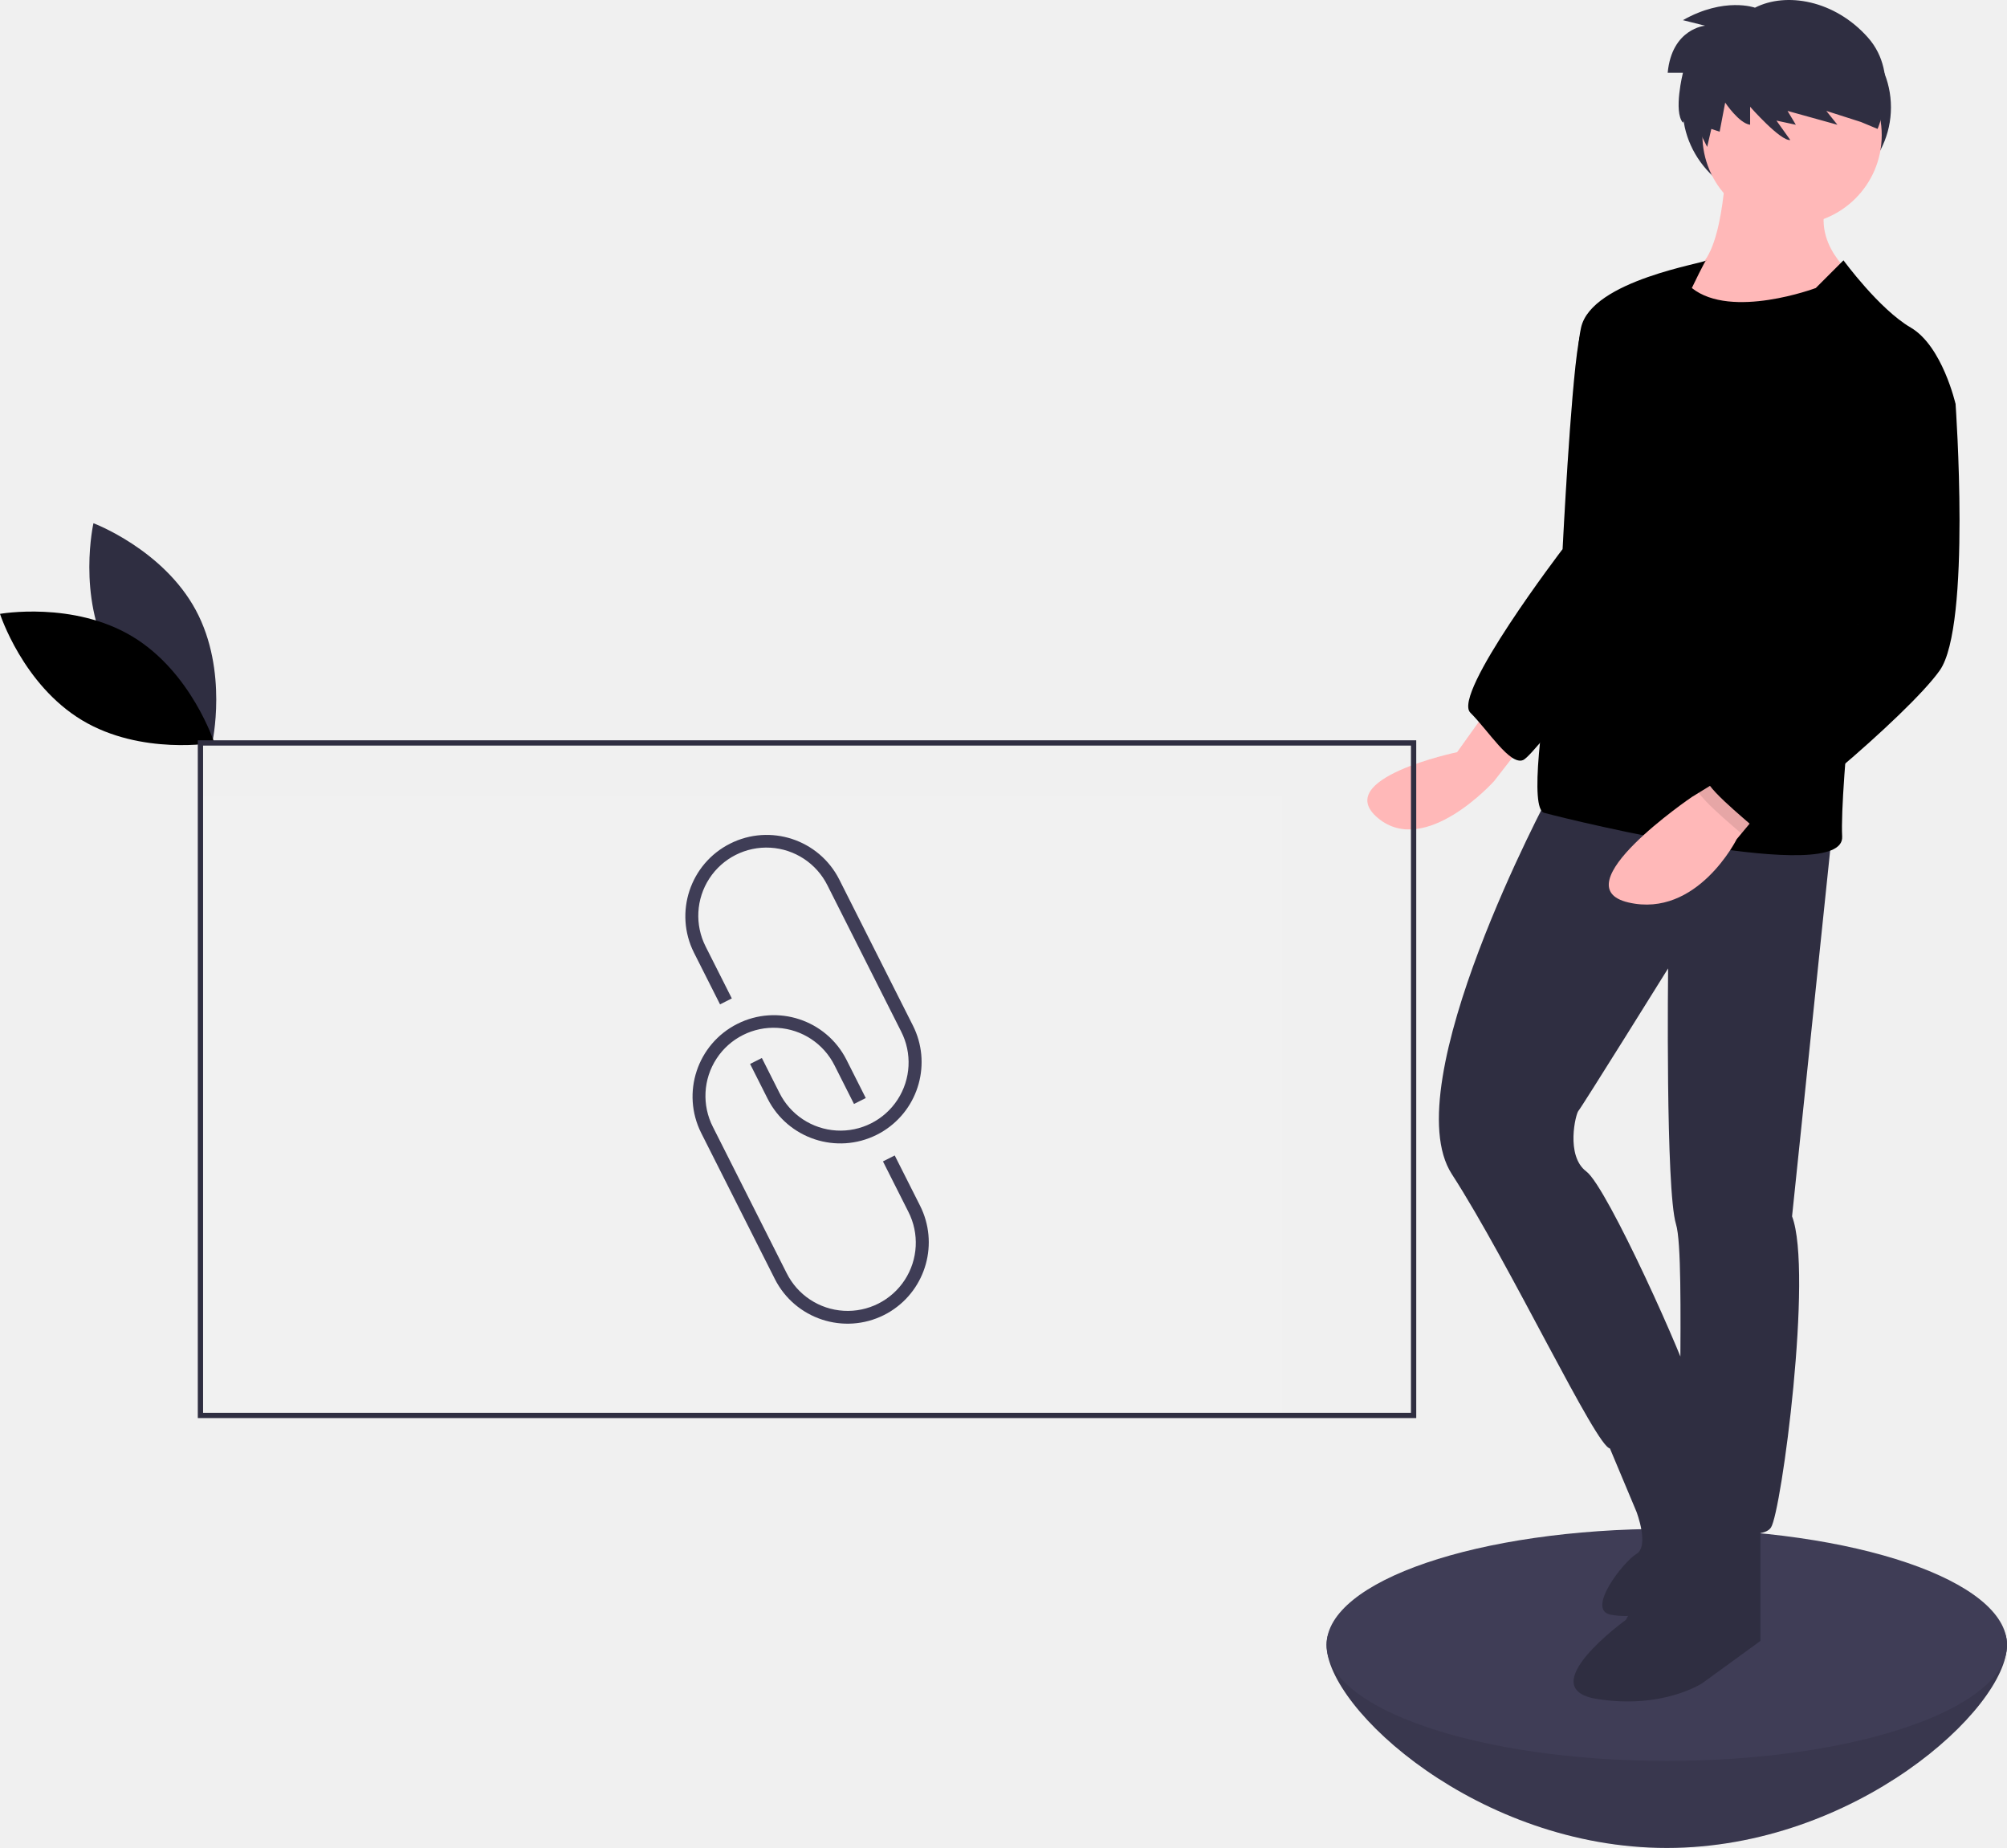
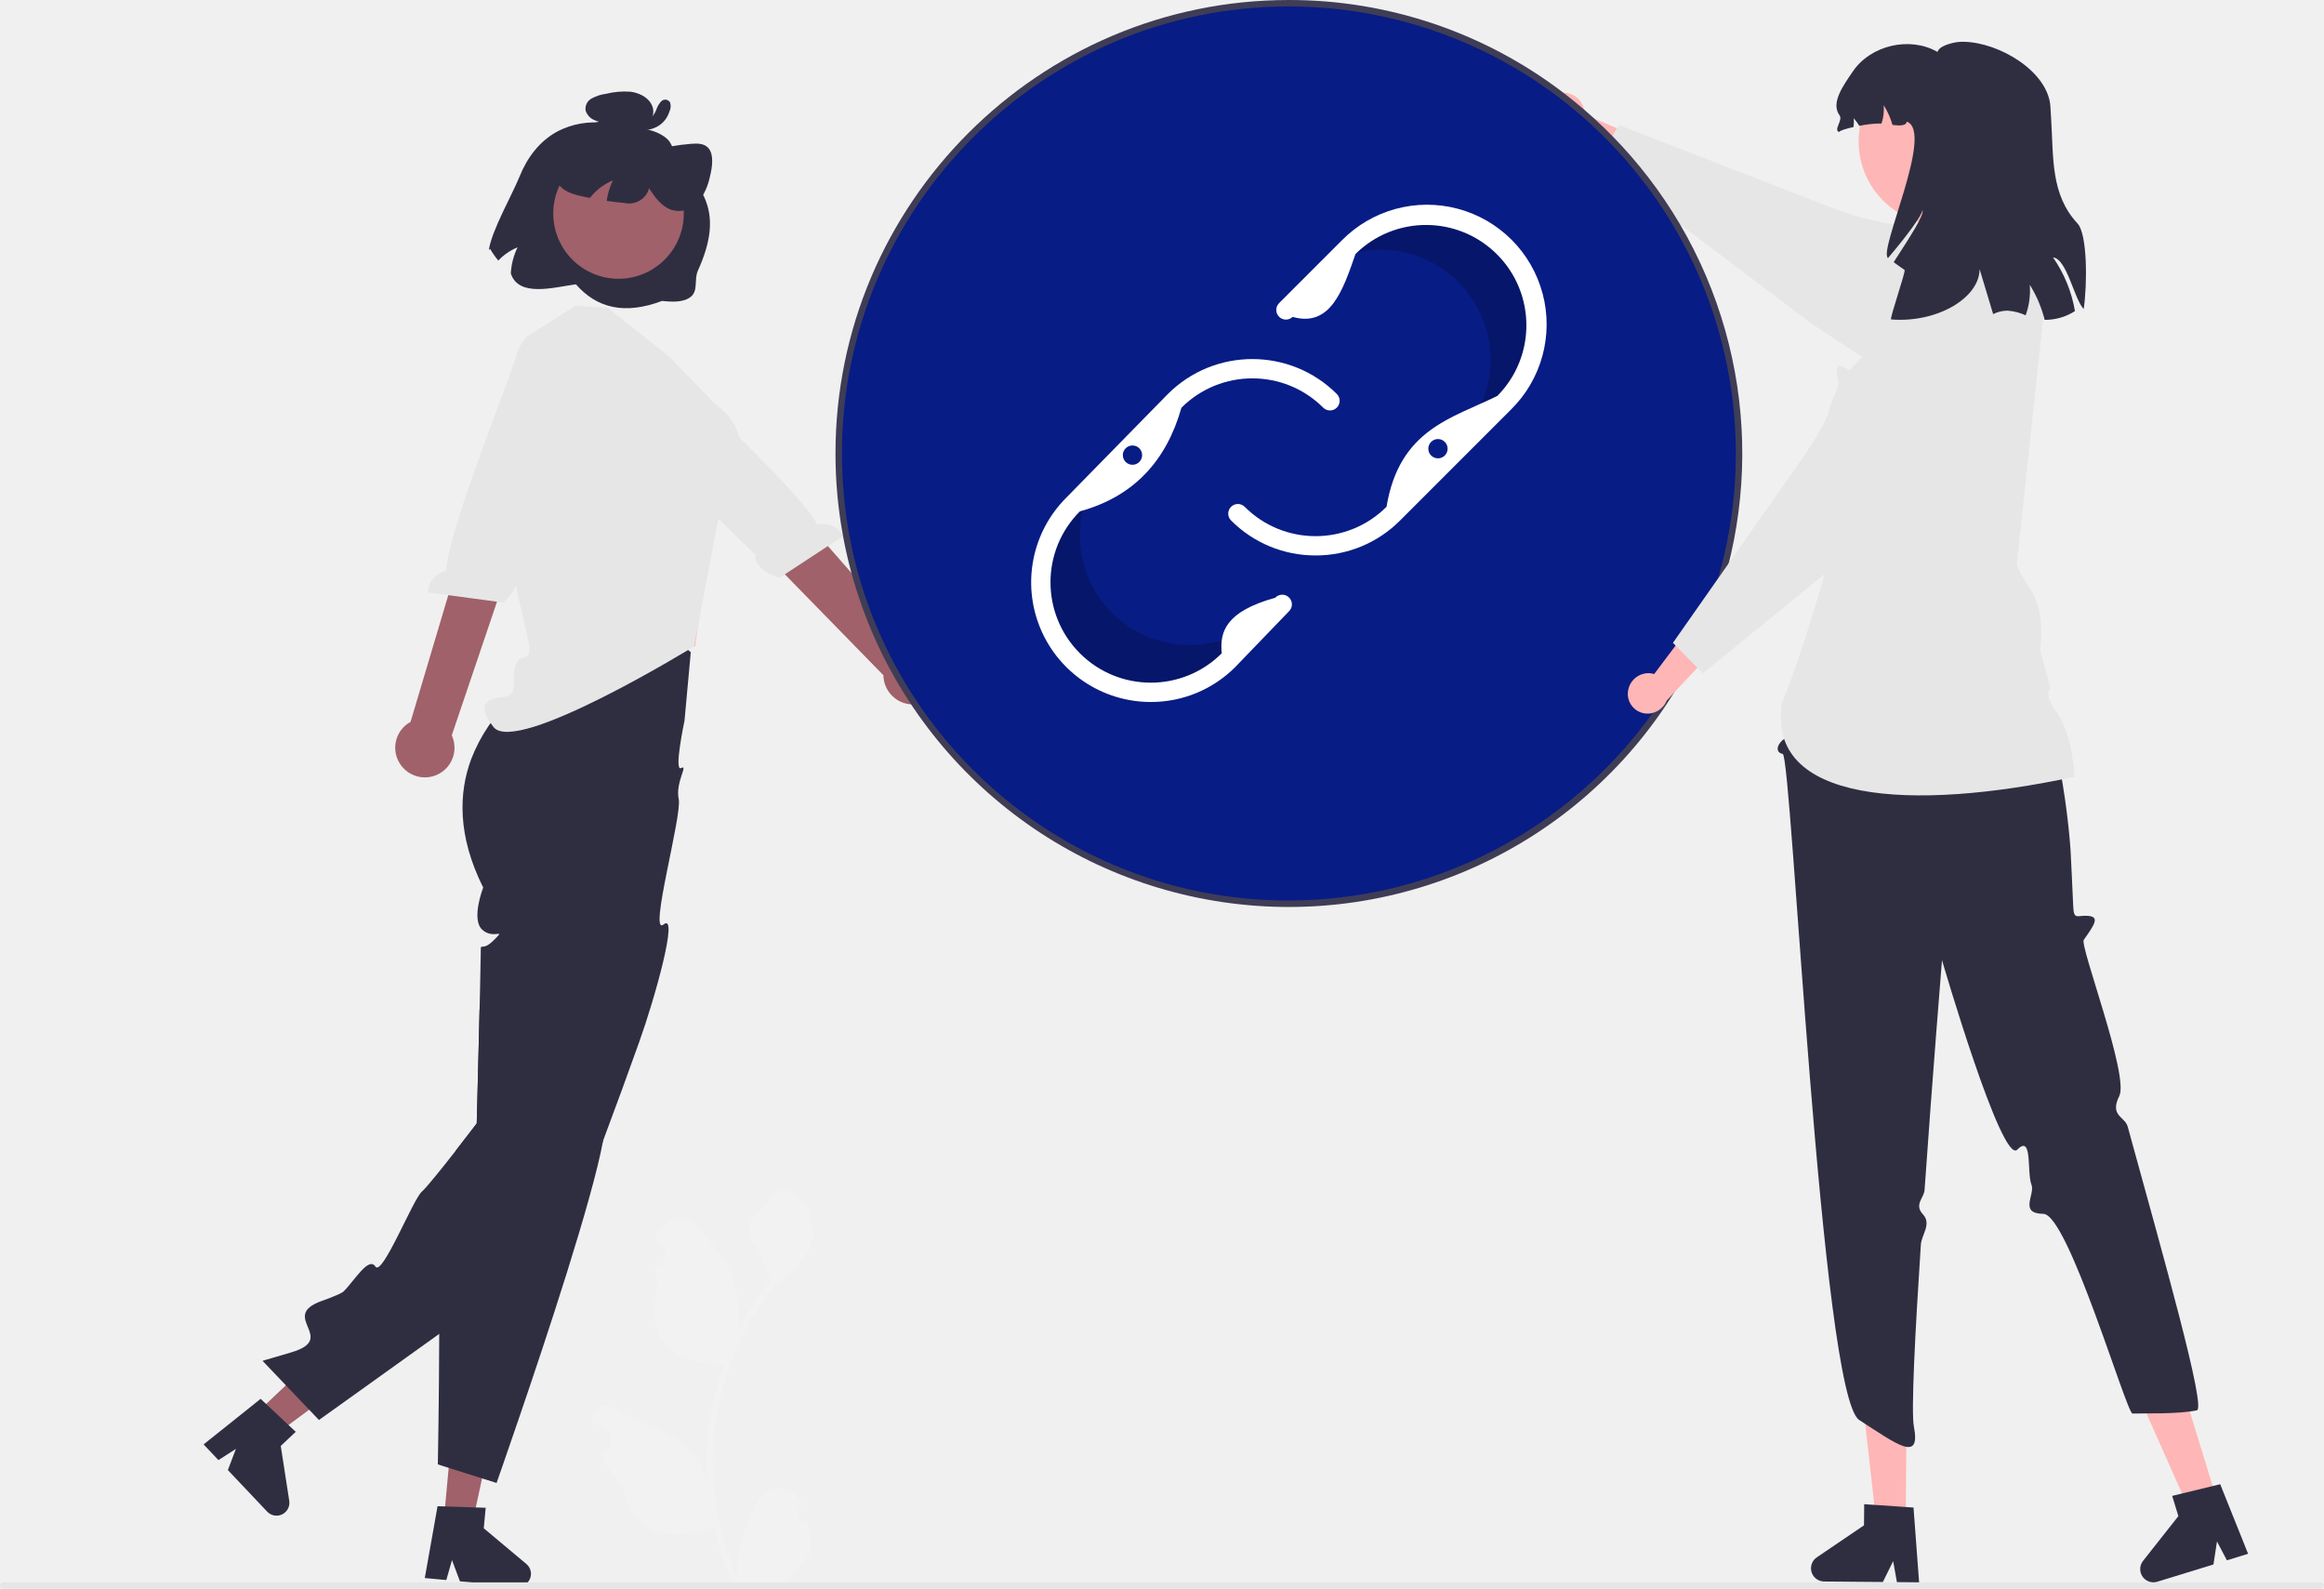
- <svg xmlns="http://www.w3.org/2000/svg" data-name="Layer 1" width="761" height="700.71" viewBox="0 0 761 700.71">
-   <path d="M261.134,348.568c12.428,23.049,38.806,32.944,38.806,32.944s6.227-27.475-6.201-50.524-38.806-32.944-38.806-32.944S248.706,325.519,261.134,348.568Z" transform="translate(-219.5 -99.64489)" fill="#2f2e41" />
-   <path d="M269.677,340.985c22.438,13.5,31.08,40.314,31.08,40.314s-27.738,4.927-50.177-8.573S219.5,332.412,219.5,332.412,247.238,327.485,269.677,340.985Z" transform="translate(-219.5 -99.64489)" fill="#000000" />
-   <path d="M980.5,723.355c0,24.301-57.755,77-129,77s-129-52.699-129-77,57.755-11,129-11S980.5,699.055,980.5,723.355Z" transform="translate(-219.5 -99.64489)" fill="#3f3d56" />
-   <path d="M980.5,723.355c0,24.301-57.755,77-129,77s-129-52.699-129-77,57.755-11,129-11S980.5,699.055,980.5,723.355Z" transform="translate(-219.5 -99.64489)" opacity="0.1" />
-   <ellipse cx="632" cy="623.71" rx="129" ry="44" fill="#3f3d56" />
-   <rect x="76" y="301.71" width="410" height="234" fill="#f1f1f1" />
-   <ellipse cx="677.5" cy="40.71" rx="39.5" ry="37" fill="#2f2e41" />
-   <path d="M782,370.855l-10,14s-48,10-30,25,44-14,44-14l14-18Z" transform="translate(-219.5 -99.64489)" fill="#ffb8b8" />
-   <path d="M834,211.855s-13,0-16,18-6,78-6,78-42,55-35,62,15,20,20,18,48-61,48-61Z" transform="translate(-219.5 -99.64489)" fill="#000000" />
-   <path d="M834,211.855s-13,0-16,18-6,78-6,78-42,55-35,62,15,20,20,18,48-61,48-61Z" transform="translate(-219.5 -99.64489)" opacity="0.1" />
-   <path d="M874,160.855s-1,39-13,41-8,15-8,15,39,23,65,0l5-12s-18-13-10-31Z" transform="translate(-219.5 -99.64489)" fill="#ffb8b8" />
-   <path d="M807,400.855s-59,110-37,144,55,104,60,104,33-14,31-23-32-76-40-82-4-22-3-23,34-54,34-54-1,84,3,97-1,106,4,110,28,11,32,5,16-97,8-118l15-144Z" transform="translate(-219.5 -99.64489)" fill="#2f2e41" />
-   <path d="M861,667.855l-25,46s-36,26-11,30,40-6,40-6l22-16v-46Z" transform="translate(-219.5 -99.64489)" fill="#2f2e41" />
-   <path d="M827,641.855l13,31s5,13,0,16-19,21-10,23a29.299,29.299,0,0,0,5.495.546,55.566,55.566,0,0,0,40.398-16.439L884,687.855s-27.77-63.948-27.385-63.474S827,641.855,827,641.855Z" transform="translate(-219.5 -99.64489)" fill="#2f2e41" />
-   <circle cx="679.5" cy="51.21" r="34" fill="#ffb8b8" />
-   <path d="M918.5,198.355l-10.5,10.5s-32,12-47,0c0,0,5.5-11.5,5.5-10.5s-43.5,7.5-47.5,25.5,3,49,3,49-28,132-17,135,114,28,113,9,8-97,8-97l35-67s-5-22-17-29S918.5,198.355,918.5,198.355Z" transform="translate(-219.5 -99.64489)" fill="#000000" />
-   <path d="M874,393.855l-13,8s-50,34-24,40,41-24,41-24l10-12Z" transform="translate(-219.5 -99.64489)" fill="#ffb8b8" />
-   <path d="M948,246.855l9,9s6,84-6,101-67,63-70,60-22-18-18-20,57.183-57.569,57.183-57.569L916,261.855Z" transform="translate(-219.5 -99.64489)" opacity="0.1" />
-   <path d="M952,243.855l9,9s6,84-6,101-67,63-70,60-22-18-18-20,57.183-57.569,57.183-57.569L920,258.855Z" transform="translate(-219.5 -99.64489)" fill="#000000" />
-   <path d="M884.938,102.56s-11.558-4.203-27.318,4.728l8.405,2.101s-12.608,1.051-14.184,17.862h5.779s-3.677,14.71,0,18.912l2.364-4.465,6.829,13.659,1.576-6.829,3.152,1.051,2.101-11.032s5.253,7.88,9.456,8.405v-6.829s11.558,13.134,15.235,12.608l-5.253-7.355,7.355,1.576-3.152-5.253,18.912,5.253-4.203-5.253,13.134,4.203,6.304,2.627s8.931-20.488-3.677-34.673S896.759,96.519,884.938,102.56Z" transform="translate(-219.5 -99.64489)" fill="#2f2e41" />
-   <path d="M554.598,528.438q-1.26.794-2.607,1.474a30.876,30.876,0,0,1-41.426-13.649l-6.652-13.191,4.465-2.251,6.652,13.191a25.842,25.842,0,1,0,46.146-23.274l-27.936-55.394A25.842,25.842,0,1,0,487.093,458.617l9.891,19.612-4.465,2.251L482.628,460.869a30.842,30.842,0,0,1,55.076-27.776l27.936,55.394a30.847,30.847,0,0,1-11.043,39.951Z" transform="translate(-219.5 -99.64489)" fill="#3f3d56" />
-   <path d="M557.3,596.809q-1.242.783-2.577,1.457a30.876,30.876,0,0,1-41.426-13.649l-27.936-55.394a30.842,30.842,0,0,1,55.076-27.776L547.775,516l-4.465,2.251-7.339-14.552a25.842,25.842,0,1,0-46.146,23.274l27.936,55.394a25.842,25.842,0,1,0,46.146-23.274l-9.616-19.067,4.465-2.251,9.616,19.067A30.886,30.886,0,0,1,557.3,596.809Z" transform="translate(-219.5 -99.64489)" fill="#3f3d56" />
-   <path d="M756.5,637.355h-462v-257h462Zm-460-2h458v-253h-458Z" transform="translate(-219.5 -99.64489)" fill="#2f2e41" />
+ <svg xmlns="http://www.w3.org/2000/svg" data-name="Layer 1" width="722.73" height="493.998" viewBox="0 0 722.73 493.998">
+   <path d="M489.746,676.2a2.807,2.807,0,0,1-2.035-4.866l.192-.765q-.038-.092-.076-.184a7.539,7.539,0,0,0-13.907.052c-2.275,5.478-5.17,10.966-5.883,16.758a22.304,22.304,0,0,0,.392,7.671,89.419,89.419,0,0,1-8.134-37.139,86.307,86.307,0,0,1,.535-9.628q.443-3.931,1.231-7.807a90.456,90.456,0,0,1,17.938-38.337,24.073,24.073,0,0,0,10.012-10.387,18.363,18.363,0,0,0,1.67-5.018c-.487.064-1.838-7.359-1.47-7.815-.679-1.031-1.895-1.543-2.637-2.549-3.689-5.002-8.773-4.129-11.426,2.669-5.669,2.861-5.724,7.606-2.245,12.169,2.213,2.903,2.517,6.832,4.459,9.94-.2.256-.408.503-.607.759a91.04,91.04,0,0,0-9.502,15.054,37.846,37.846,0,0,0-2.259-17.579c-2.163-5.217-6.216-9.611-9.786-14.122-4.288-5.418-13.08-3.053-13.836,3.814q-.011.1-.021.199.795.449,1.557.952a3.808,3.808,0,0,1-1.535,6.93l-.078.012a37.89,37.89,0,0,0,.999,5.665c-4.579,17.71,5.307,24.16,19.424,24.45.312.16.615.32.927.471a92.925,92.925,0,0,0-5.002,23.539,88.137,88.137,0,0,0,.064,14.231l-.024-.168a23.289,23.289,0,0,0-7.95-13.448c-6.118-5.026-14.762-6.877-21.363-10.916a4.371,4.371,0,0,0-6.694,4.252q.013.088.027.176a25.578,25.578,0,0,1,2.868,1.382q.795.449,1.557.952a3.808,3.808,0,0,1-1.535,6.93l-.078.012c-.056.008-.104.016-.16.024a37.923,37.923,0,0,0,6.975,10.923c2.863,15.46,15.162,16.927,28.318,12.425h.008a92.897,92.897,0,0,0,6.24,18.218h22.293c.08-.248.152-.503.224-.751a25.329,25.329,0,0,1-6.169-.367c1.654-2.03,3.308-4.075,4.962-6.105a1.383,1.383,0,0,0,.104-.12c.839-1.039,1.686-2.069,2.525-3.108l0-.001a37.101,37.101,0,0,0-1.087-9.451Z" transform="translate(-238.6348 -203.001)" fill="#f2f2f2" />
+   <polygon points="79.642 439.481 85.793 445.982 114.354 424.822 105.276 415.227 79.642 439.481" fill="#a0616a" />
+   <path d="M328.356,646.078l-6.964-6.542-1.71-1.602-17.728,14.173,4.612,4.874,5.428-3.481-2.494,6.583,12.227,12.923a4,4,0,0,0,6.861-3.356l-2.639-17.071,4.65-4.397Z" transform="translate(-238.6348 -203.001)" fill="#2f2e41" />
+   <path d="M453.459,405.781l-1.95,21.29s-3.404,16.04-1.047,14.74-1.869,4.551-.756,9.626-9.507,42.914-4.697,38.994-2.78,23.16-7.58,36.52c-1.47,4.13-2.98,8.31-4.5,12.46-.3.84-.6,1.67-.91,2.51-1.97,5.4-3.94,10.72-5.83,15.74-.27.7-.53,1.4-.79,2.09-.01.02-.01.04-.02.04-6.22,16.37-11.55,29.25-13.68,31.38-1.11,1.11-18.72,13.83-36.47,26.57-18.63,13.37-37.41,26.77-37.41,26.77l-17.54-18.4s.42-.12,1.21-.36c1.46-.42,4.16-1.21,7.7-2.26,14.76-4.35-3.99-11.12,9.41-15.96,3.78-1.36,6.3-2.42,6.87-2.98,3.33-3.25,7.8-11,9.91-7.75s11.68-20.9,14.44-23.29c1.48-1.29,6.31-7.32,10.45-12.62,3.56-4.56,6.62-8.59,6.62-8.59s.06-2.16.15-5.6c.13-5.09.32-13,.521-20.92-.01-.01-.01-.01,0-.01.07-2.98.14-5.96.21-8.79.05-2.19.1-4.3.15-6.25.13-5.84.22-10.26.22-11.36,0-3.61,0-.8,2.85-2.98a12.889,12.889,0,0,0,1.21-1.08,14.592,14.592,0,0,0,1.68-1.79c.21-.45-1.1.16-2.8-.18a5.085,5.085,0,0,1-2.46-1.26c-3.58-3.22.28-13.12.28-13.12-8.14-16.28-7.55-29.63-3.74-39.92a51.208,51.208,0,0,1,13.21-19.35,47.803,47.803,0,0,1,7.23-5.67l.25-1.35,2.75-14.89A33.18,33.18,0,0,1,413.149,395.711a31.584,31.584,0,0,1,15.26-1.52,45.548,45.548,0,0,1,14.61,4.73A54.067,54.067,0,0,1,453.459,405.781Z" transform="translate(-238.6348 -203.001)" fill="#2f2e41" />
+   <polygon points="138.02 472.651 146.931 473.48 154.44 438.736 141.287 437.513 138.02 472.651" fill="#a0616a" />
+   <path d="M402.319,689.271l-13.24-11.09.6-6.38-3.08-.1-9.54-.31h-.01l-2.34-.08-3.97,22.34,6.69.62,1.77-6.2,2.47,6.6,3.54.33,14.17,1.32c.12.01.25.02.37.02a3.973,3.973,0,0,0,2.98-1.34,3.916,3.916,0,0,0,1.01-2.3A3.995,3.995,0,0,0,402.319,689.271Z" transform="translate(-238.6348 -203.001)" fill="#2f2e41" />
+   <path d="M426.189,557.661c-3.39,18.45-17.74,61.71-26.42,87.03-3.95,11.57-6.71,19.4-6.71,19.4l-4.5-1.42h-.01l-7.61-2.4-2.77-.88h-.01l-3.36-1.07s.39-20.66.43-40.58c.03-8.35-.01-16.58-.17-23.1-.18-7.11-.49-12.2-1-13.21-2.11-4.14,1.42-4.58,5.15-5.62,3.74-1.05.82-2.63-.63-5.99-.979-2.24.95-5.23,2.32-6.93a16.711,16.711,0,0,1,1.21-1.37s-.66-.23-1.84-.63c3.56-4.56,6.62-8.59,6.62-8.59s.06-2.16.15-5.6c.13-5.09.32-13,.521-20.92-.01-.01-.01-.01,0-.01.07-2.98.14-5.96.21-8.79,5.72,4.39,11.28,8.69,16.32,12.67a.051.051,0,0,1,.02.04c12.11,9.57,21.2,17.25,22.48,19.69C427.169,550.481,426.969,553.421,426.189,557.661Z" transform="translate(-238.6348 -203.001)" fill="#2f2e41" />
+   <path d="M724.317,231.894a6.427,6.427,0,0,1,6.979,5.627,6.166,6.166,0,0,1,.022,1.019l20.622,8.806-.787,12.036L724.209,244.264a6.41,6.41,0,0,1-5.482-5.584,6.134,6.134,0,0,1,5.423-6.771Q724.233,231.901,724.317,231.894Z" transform="translate(-238.6348 -203.001)" fill="#ffb6b6" />
+   <path d="M864.619,306.191a18.901,18.901,0,0,0-2.79-6.53,16.907,16.907,0,0,0-1.21-1.62c-1.62-1.93-3.13-3.7-4.53-5.28-.85-.99-1.68-1.91-2.46-2.76-4.53-4.97-7.5-7.6-8.86-7.82-.66-.11-1.31-.19-1.94-.27-3.229-.4-5.57-.69-5.64-4.1a8.877,8.877,0,0,1,.1-1.46,17.848,17.848,0,0,1,.53-2.4,10.606,10.606,0,0,0,.31-1.36c.1-.59.06-1.03-.26-1.3-.4-.33-1.07-.28-2.33.22-.2.08-.43.17-.67.28-.08.03-.16.07-.25.11-.16.07-.34.15-.52.24-1.51.72-3.84.81-6.5.54-7.85-.8-18.47-4.76-18.6-4.81L742.119,241.881l-.62,1-1.47,2.38-.51.82-.58.94-2.53,4.08-1.28,2.06,21.6,16.29,2.35,1.77,2.021,1.53,41.24,31.11,15.38,10.15,3.43,2.26,14.62,9.64a18.858,18.858,0,0,0,26.4-5.76A18.905,18.905,0,0,0,864.619,306.191Z" transform="translate(-238.6348 -203.001)" fill="#e6e6e6" />
+   <path d="M960.365,696.999H239.635a1,1,0,0,1,0-2H960.365a1,1,0,0,1,0,2Z" transform="translate(-238.6348 -203.001)" fill="#e6e6e6" />
+   <polygon points="164.915 166.791 166.789 184.173 165.687 206.965 216.172 200.968 220.915 166.791 214.871 166.851 164.915 166.791" fill="#ffb6b6" />
+   <path d="M446.493,313.65l-19-15h0l-9.974-.58-14.799,9.481L399.096,326.038l-8.57,20.818L403.096,403.038s1.179,4.032-1.911,4.516-2.719,6.427-2.719,6.427.629,5.15-2.371,5.604-11.0.454-4,9.454S454.462,403.999,454.462,403.999l8.041-42.194s15.595-20.946-1.2-32.942Z" transform="translate(-238.6348 -203.001)" fill="#e6e6e6" />
+   <path d="M363.549,441.209a9.157,9.157,0,0,1,2.763-13.767l23.899-80.205,14.944,7.524-26.027,76.875a9.207,9.207,0,0,1-15.58,9.573Z" transform="translate(-238.6348 -203.001)" fill="#a0616a" />
+   <path d="M406.152,306.809s-4.272-2.27-7.194,7.554c-2.339,7.865-21.321,54.713-21.563,66.103a7.194,7.194,0,0,0-5.696,6.733l23.469,3.145c4.101-3.459,5.177-8.131,3.59-9.517l5.096-13.917,21.258-44.279-15.843-14.235Z" transform="translate(-238.6348 -203.001)" fill="#e6e6e6" />
+   <path d="M531.553,414.846a9.157,9.157,0,0,0-8.445-11.218L468.284,341.014l-11.63,13.877,56.711,58.061a9.207,9.207,0,0,0,18.187,1.894Z" transform="translate(-238.6348 -203.001)" fill="#a0616a" />
+   <path d="M435.019,312.086s2.87-3.894,9.753,3.7c5.51,6.08,42.884,40.113,48.028,50.278a7.194,7.194,0,0,1,8.048,3.608L481.047,382.656c-5.193-1.345-8.184-5.092-7.353-7.029l-10.613-10.345-38.316-30.732,8.129-19.687Z" transform="translate(-238.6348 -203.001)" fill="#e6e6e6" />
+   <circle cx="400.827" cy="140.998" r="140" fill="#081c85" />
+   <path d="M632.84,393.549a34.199,34.199,0,0,1-48.364,0l0-0a34.205,34.205,0,0,1-4.622-42.617l-7.524,7.676a34.199,34.199,0,0,0,0,48.364l0,0a34.199,34.199,0,0,0,48.364,0l16.673-17.313.254-1.076Z" transform="translate(-238.6348 -203.001)" opacity="0.2" />
+   <path d="M648.722,286.592a34.199,34.199,0,0,1,47.517,9.014l0,0a34.205,34.205,0,0,1-3.402,42.731l8.823-6.139a34.199,34.199,0,0,0,9.014-47.517l0-0a34.199,34.199,0,0,0-47.517-9.014L643.549,289.568l-.45,1.01Z" transform="translate(-238.6348 -203.001)" opacity="0.2" />
+   <path d="M596.512,421.268a37.199,37.199,0,0,1-26.304-63.502l31.568-32.208a37.198,37.198,0,0,1,52.628-.021,3,3,0,0,1-4.242,4.242,31.199,31.199,0,0,0-44.122 0c-4.637,16.346-14.655,27.562-31.568,32.208a31.199,31.199,0,1,0,44.101,44.144c-.684-6.706,1.276-13.01,16.634-17.272a3,3,0,1,1,4.321,4.162L622.855,410.332A36.985,36.985,0,0,1,596.512,421.268Z" transform="translate(-238.6348 -203.001)" fill="#fff" />
+   <path d="M647.763,375.705a36.956,36.956,0,0,1-26.304-10.896,3,3,0,0,1,4.243-4.242,31.198,31.198,0,0,0,44.121 0c3.998-24.084,20.298-27.483,34.467-34.466A31.199,31.199,0,0,0,660.169,281.979c-3.941,11.371-7.811,22.876-19.55,19.55a3,3,0,0,1-4.242-4.242l19.55-19.55A37.199,37.199,0,1,1,708.533,330.343l-34.466,34.466A36.955,36.955,0,0,1,647.763,375.705Z" transform="translate(-238.6348 -203.001)" fill="#fff" />
+   <path d="M761.099,272.751a142.542,142.542,0,0,0-21.07-27.49c-1.81-1.84-3.68-3.64-5.59-5.39-1.06-.97-2.13-1.92-3.22-2.85-2.07-1.78-4.2-3.5-6.37-5.16A140.286,140.286,0,0,0,639.459,203.001c-77.74,0-141,63.25-141,141a140.732,140.732,0,0,0,2.33,25.56.765.765,0,0,0,.021.14c.71,3.87,1.59,7.69,2.61,11.44a140.99,140.99,0,0,0,255.75,37.31q2.925-4.71,5.5-9.66A140.803,140.803,0,0,0,761.099,272.751ZM639.459,483.001a138.952,138.952,0,0,1-139-139c0-76.65,62.36-139,139-139a138.954,138.954,0,0,1,99.48,42.02,133.065,133.065,0,0,1,9.54,10.86,134.828,134.828,0,0,1,8.25,11.57,138.927,138.927,0,0,1,16.2,113.41c-1.23,4.24-2.67,8.39-4.29,12.46-1.63,4.08-3.44,8.08-5.44,11.96A139.472,139.472,0,0,1,639.459,483.001Z" transform="translate(-238.6348 -203.001)" fill="#3f3d56" />
+   <polygon points="592.636 472.969 583.445 472.891 579.376 436.612 592.942 436.727 592.636 472.969" fill="#ffb6b6" />
+   <path d="M833.709,671.731l-2.4-.16-9.79-.67-3.15-.21-.06,6.57-14.68,9.96a4.11,4.11,0,0,0,2.28,7.51l18.27.15,3.2-6.48,1.17,6.52,6.9.06Z" transform="translate(-238.6348 -203.001)" fill="#2f2e41" />
+   <polygon points="689.407 466.253 680.622 468.954 665.792 435.596 678.759 431.61 689.407 466.253" fill="#ffb6b6" />
+   <path d="M929.088,664.481l-2.34.57-9.529,2.31-3.07.75,1.93,6.29-10.99,13.92a4.116,4.116,0,0,0,3.23,6.66,4.155,4.155,0,0,0,1.2-.18l17.47-5.37,1.09-7.15,3.09,5.86,6.591-2.03Z" transform="translate(-238.6348 -203.001)" fill="#2f2e41" />
+   <path d="M812.783,370.917l-17.54,50.974-.579,4.079c-4.42,4.196,1.132,5.579-.949,6.685s-3.482,4.209-.676,4.763,11.85,199.373,23.781,207.093,19.191,13.304,17,2c-.883-4.554.366-28.972,2.172-56.508.205-3.121,3.438-6.424.633-9.458s.346-5.031.522-7.549c2.516-35.957,5.422-71.456,5.422-71.456s18.594,63.857,23.423,58.914,2.917,7.228,4.393,10.864c1.233,3.039-4.028,9.009,3.704,9.101s25.89,62.162,27.732,62.092c3.649-.139,13.908.254,20-1,3.008-.619-10.345-47.613-21.496-88.193-.889-3.236-5.729-3.311-2.616-9.559s-12.374-46.674-11.045-48.544c3.527-4.963,4.871-7.12,1.392-7.445s-4.507,1.583-4.694-3.231-.788-16.685-.788-16.685-2.52-46.949-20.166-72.888l-1.505-15.412Z" transform="translate(-238.6348 -203.001)" fill="#2f2e41" />
+   <path d="M856.604,273.595l-23.261,3.312L831.939,293.75l-11.478,17.955s-25.514,17.955-7.72,46.318c-6.771,24.433-13.504,47.865-19.922,63.487-5,31,39.793,33.971,91,23,0,0-.706-13.255-5.353-19.628s-2.117-7.764-2.117-7.764l-3.247-11.905c1.837-17.208-4.367-18.753-7.283-26.704l8.853-82.494Z" transform="translate(-238.6348 -203.001)" fill="#e6e6e6" />
+   <path d="M744.94,417.787a6.427,6.427,0,0,1,7.13-5.435,6.165,6.165,0,0,1,.995.221l13.474-17.924,11.5,3.637-21.112,22.558a6.41,6.41,0,0,1-6.731,3.991,6.134,6.134,0,0,1-5.281-6.882Q744.926,417.87,744.94,417.787Z" transform="translate(-238.6348 -203.001)" fill="#ffb6b6" />
+   <path d="M864.619,306.191c-.33-.41-.69-.81-1.07-1.2A18.832,18.832,0,0,0,842.719,300.751c-.34.14-.68.3-1.01.46-11.95,5.87-18.4,9.78-19.18,11.61-.27.62-.5,1.23-.73,1.82-.22.58-.43,1.13-.65,1.63-.92,2.14-1.98,3.47-4.68,2.87a10.804,10.804,0,0,1-2.57-.99c-.37-.18-.71-.37-1.03-.55-1.16-.64-2-1.1-2.57-.68-.55.41-.57,1.45-.07,3.86a8.049,8.049,0,0,1-.08,3.03,34.443,34.443,0,0,1-3.08,8.35,110.226,110.226,0,0,1-6.98,11.98l-23.79,33.92-1.61,2.29-1.76,2.51-14.04,20.02.83.85,3.48,3.55.77.79.7.72,1.81,1.85,1.7,1.73,37.93-30.9,4.23-3.45,7.58-6.18L833.449,359.191l29.39-27.2a18.705,18.705,0,0,0,6.05-13.35c0-.17.01-.33.01-.5A18.69,18.69,0,0,0,864.619,306.191Z" transform="translate(-238.6348 -203.001)" fill="#e6e6e6" />
+   <circle cx="604.004" cy="43.989" r="25.992" fill="#ffb6b6" />
+   <path d="M877.084,283.031a41.039,41.039,0,0,1,6.831,16.705,17.254,17.254,0,0,1-9.421,2.719c-.113-.437-.227-.874-.356-1.311a37.508,37.508,0,0,0-4.273-9.599,22.595,22.595,0,0,1-1.279,9.486,16.647,16.647,0,0,0-5.584-1.441,10.146,10.146,0,0,0-4.532,1.068c-1.635-5.423-3.14-10.408-4.209-13.986-.032,8.968-13.176,16.786-27.518,15.653-.518-.324,4.678-15.07,4.176-15.41-1.149-.761-2.266-1.586-3.383-2.396,4.694-7.252,9.793-15.022,8.919-16.187.065,1.441-5.083,8.369-10.683,14.908-3.108-2.282,14.552-39.415,5.827-42.426-.146,1.311-2.072,1.311-4.419,1.036a23.95,23.95,0,0,0-2.736-6.135,14.41,14.41,0,0,1-.68,5.682,33.09,33.09,0,0,0-6.896.728,22.095,22.095,0,0,0-1.732-2.363,14.071,14.071,0,0,1-.081,2.736c-2.315.502-4.225,1.085-4.5,1.554-1.813-.664,1.279-3.658.146-5.212-2.881-3.885,1.392-9.55,4.095-13.565,5.552-8.223,17.741-11.072,26.369-6.135.389-1.344,2.38-2.234,4.937-2.833a13.394,13.394,0,0,1,3.302-.308c11.007.194,26.288,9.275,26.887,20.266.049,1.101.13,2.299.21,3.577.777,12.302-.178,23.649,8.223,32.649,3.043,3.254,3.075,18.664,1.91,26.595C883.608,295.9,881.455,283.501,877.084,283.031Z" transform="translate(-238.6348 -203.001)" fill="#2f2e41" />
+   <circle cx="352.184" cy="141.51" r="3" fill="#081c85" />
+   <circle cx="447.184" cy="139.51" r="3" fill="#081c85" />
+   <path d="M400.249,257.798c-2.283,5.686-8.724,16.868-9.597,22.968l.393-.386a27.539,27.539,0,0,0,2.545,3.639,17.689,17.689,0,0,1,6.007-4.13,21.174,21.174,0,0,0-2.109,8.125c2.431,7.619,13.668,4.226,20.252,3.394,6.575,7.521,15.322,9.483,26.777,5.159,3.204.33,6.79.53,9.035-1.363s.908-5.399,2.116-8.05c8.603-18.887.664-25.701-6.082-34.265-1.485-1.885-1.478-4.697-3.285-6.495-2.506-2.492-6.348-3.259-9.89-3.873a5.368,5.368,0,0,0,4.715-2.333,4.842,4.842,0,0,0-.064-5.054c-1.267-2.1-3.899-3.322-6.439-3.627a24.45,24.45,0,0,0-7.452.641,13.334,13.334,0,0,0-4.512,1.442,3.693,3.693,0,0,0-1.923,3.743,4.784,4.784,0,0,0,2.829,3.049,12.522,12.522,0,0,0,3.198.875,25.088,25.088,0,0,0-14.715,2.576C406.371,246.86,402.54,252.115,400.249,257.798Z" transform="translate(-238.6348 -203.001)" fill="#2f2e41" />
+   <circle cx="192.353" cy="66.382" r="20.293" fill="#a0616a" />
+   <path d="M411.462,258.503c1.177,3.556,4.539,4.702,7.647,5.417.98.228,1.966.441,2.961.631.367-.459.758-.909,1.165-1.334a17.689,17.689,0,0,1,6.007-4.13,20.846,20.846,0,0,0-1.93,6.371q2.818.409,5.667.668a6.408,6.408,0,0,0,7.525-4.617c1.729,2.828,3.774,5.491,6.57,6.614a7.952,7.952,0,0,0,9.045-2.706,19.148,19.148,0,0,0,3.278-7.437c.794-3.149,1.234-6.777-.324-8.774-1.248-1.617-3.401-1.646-5.388-1.503a64.121,64.121,0,0,0-12.947,2.347l-.358.804c.726-4.361-.849-8.556-3.762-10.049-1.965-.998-4.329-.83-6.626-.628a30.197,30.197,0,0,0-8.653,1.673,16.621,16.621,0,0,0-7.842,6.263C411.46,251.21,410.447,255.432,411.462,258.503Z" transform="translate(-238.6348 -203.001)" fill="#2f2e41" />
+   <path d="M440.391,239.536c-.2-.059.319.017.139.022a1.652,1.652,0,0,0,.266-.037c.015-.003.217-.067.083-.02a1.629,1.629,0,0,0,.774-.505,6.749,6.749,0,0,0,1.106-1.969,7.07,7.07,0,0,1,1.521-2.536,1.74,1.74,0,0,1,2.776.424,4.052,4.052,0,0,1-.248,2.81,8.724,8.724,0,0,1-1.282,2.486A7.978,7.978,0,0,1,441.859,242.9a8.346,8.346,0,0,1-5.245.15,1.268,1.268,0,0,1-.051-2.319l2.867-1.174a1.256,1.256,0,1,1,1.011,2.298l-2.867,1.174-.051-2.319a4.994,4.994,0,0,0,1.097.188,4.204,4.204,0,0,0,1.189-.05,5.212,5.212,0,0,0,1.1-.268,7.174,7.174,0,0,0,.67-.284q.119-.058.236-.12c-.006.003.328-.191.182-.1a7.081,7.081,0,0,0,1.039-.809,2.859,2.859,0,0,0,.312-.347,6.646,6.646,0,0,0,.454-.629,6.522,6.522,0,0,0,.666-1.476,6.611,6.611,0,0,0,.184-.663,2.719,2.719,0,0,1,.067-.365c.106-.286-.02.167.102.291l.528.389a.69.69,0,0,0,.591-.095q.094-.132-.041.044a4.097,4.097,0,0,0-.287.433,11.851,11.851,0,0,0-.513,1.088,11.936,11.936,0,0,1-1.19,2.247,4.042,4.042,0,0,1-4.428,1.693,1.266,1.266,0,0,1-.715-1.625A1.281,1.281,0,0,1,440.391,239.536Z" transform="translate(-238.6348 -203.001)" fill="#2f2e41" />
</svg>
